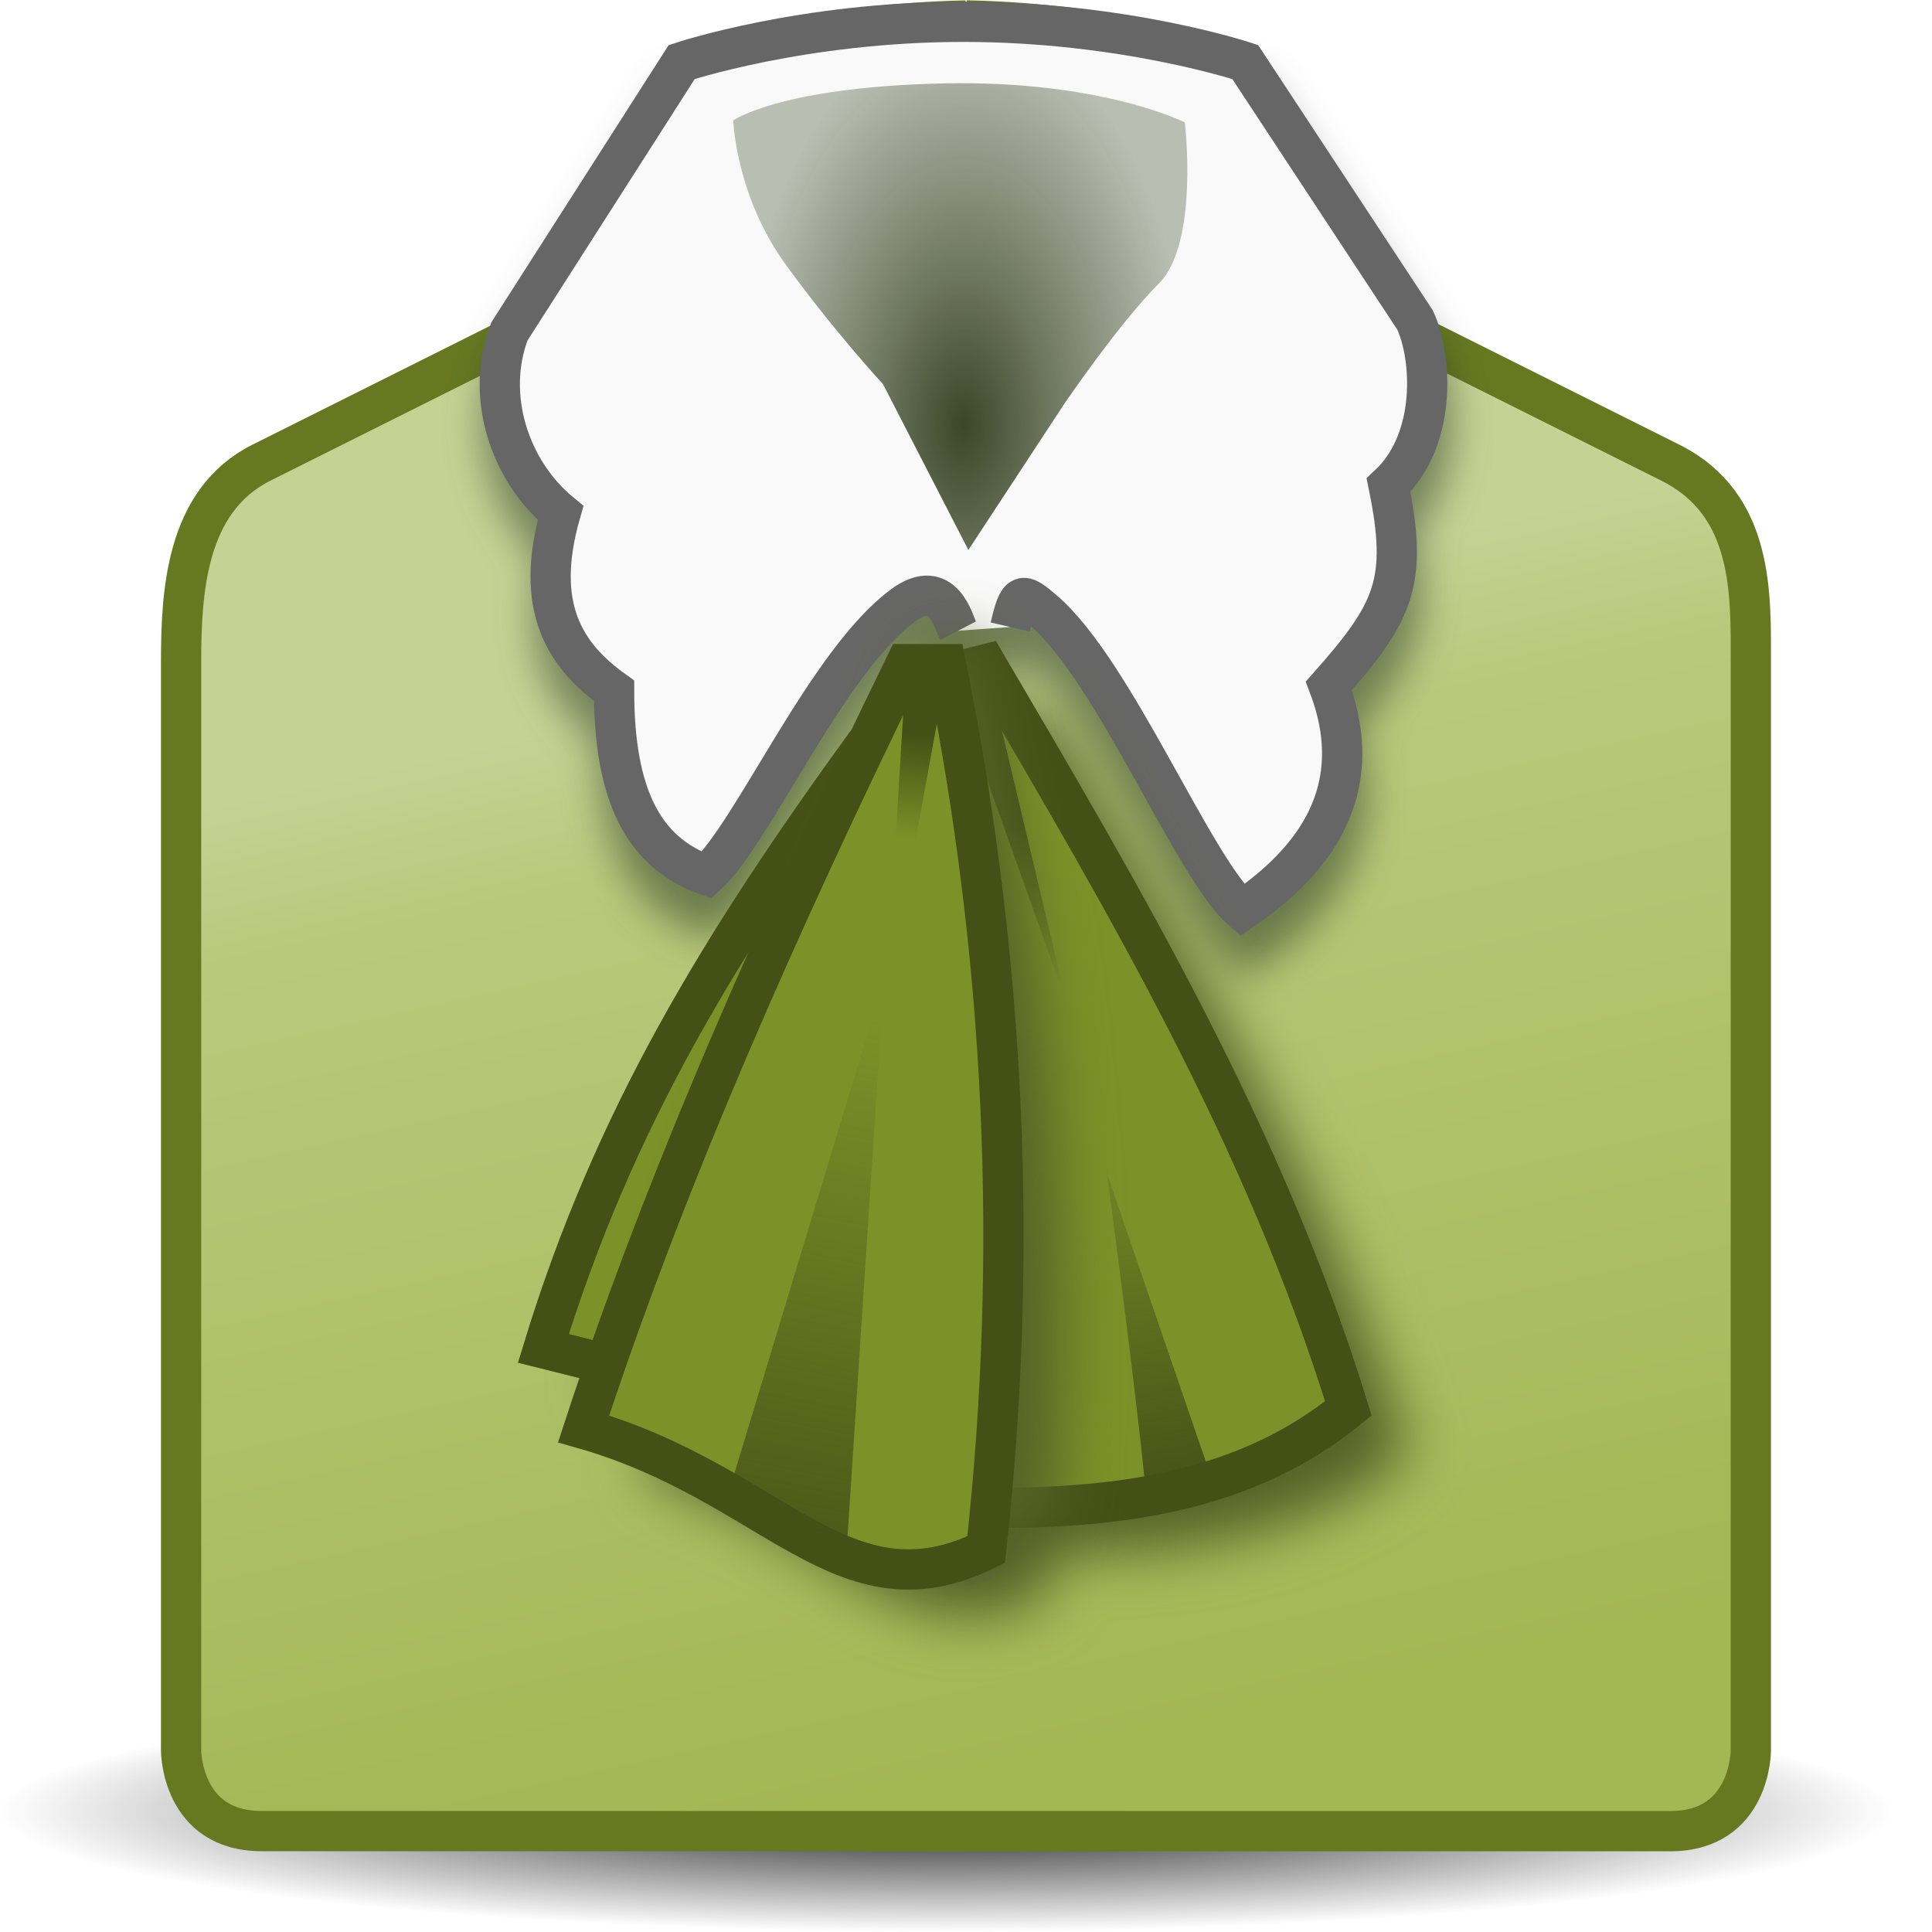
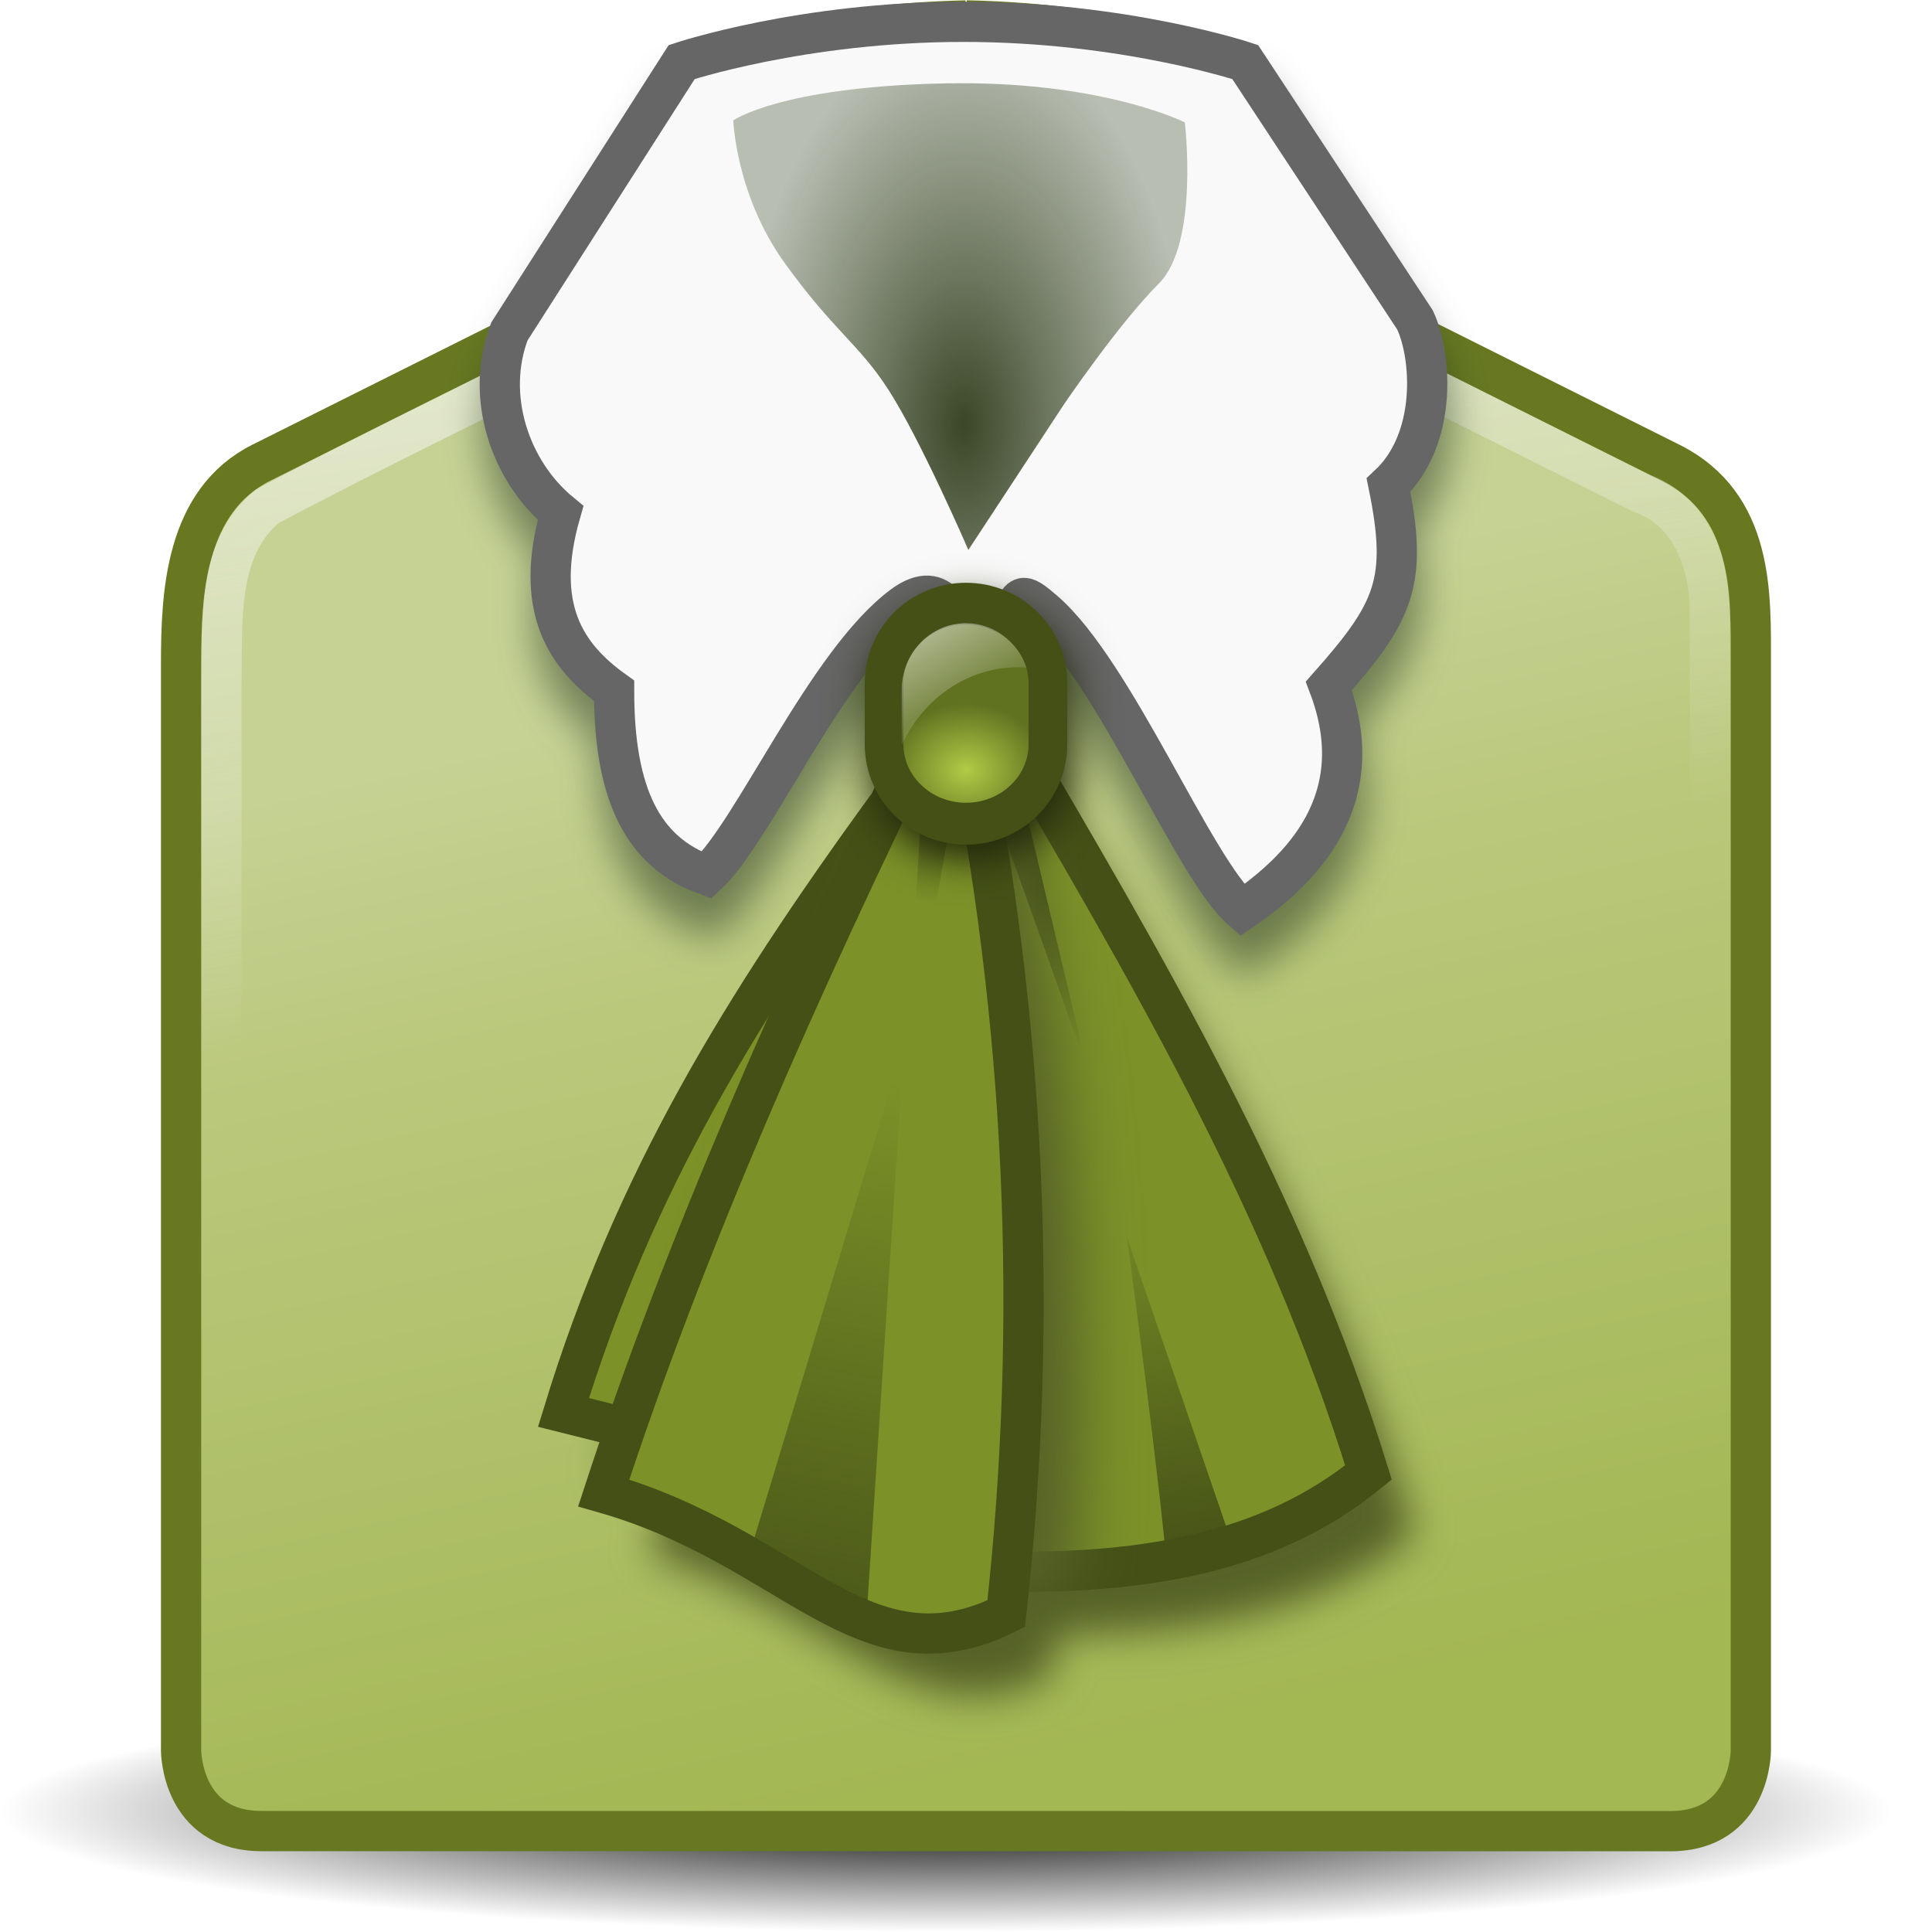
<svg xmlns="http://www.w3.org/2000/svg" xmlns:xlink="http://www.w3.org/1999/xlink" width="48" height="48" viewBox="0 0 48 48" version="1.1" id="svg1" xml:space="preserve">
  <defs id="defs1">
+     <linearGradient id="linearGradient32">
+       <stop style="stop-color:#f9f9f9;stop-opacity:0.527;" offset="0" id="stop32" />
+       <stop style="stop-color:#f9f9f9;stop-opacity:0;" offset="1" id="stop33" />
+     </linearGradient>
+     <linearGradient id="linearGradient29">
+       <stop style="stop-color:#000000;stop-opacity:1;" offset="0" id="stop29" />
+       <stop style="stop-color:#000000;stop-opacity:0;" offset="1" id="stop30" />
+     </linearGradient>
+     <linearGradient id="linearGradient26">
+       <stop style="stop-color:#ffffff;stop-opacity:0.532;" offset="0" id="stop26" />
+       <stop style="stop-color:#ffffff;stop-opacity:0;" offset="1" id="stop27" />
+     </linearGradient>
+     <linearGradient id="linearGradient22">
+       <stop style="stop-color:#b1cb46;stop-opacity:1;" offset="0" id="stop22" />
+       <stop style="stop-color:#607120;stop-opacity:1;" offset="1" id="stop23" />
+     </linearGradient>
    <linearGradient id="linearGradient79">
      <stop style="stop-color:#a3b753;stop-opacity:1;" offset="0" id="stop79" />
-       <stop style="stop-color:#bac87c;stop-opacity:1;" offset="0.855" id="stop81" />
+       <stop style="stop-color:#bac87c;stop-opacity:1;" offset="0.736" id="stop81" />
      <stop style="stop-color:#c6d294;stop-opacity:1;" offset="1" id="stop80" />
    </linearGradient>
    <linearGradient id="linearGradient15">
      <stop style="stop-color:#445016;stop-opacity:1;" offset="0" id="stop15" />
      <stop style="stop-color:#445016;stop-opacity:0;" offset="1" id="stop16" />
    </linearGradient>
    <linearGradient id="linearGradient12">
      <stop style="stop-color:#445016;stop-opacity:1;" offset="0" id="stop12" />
      <stop style="stop-color:#445016;stop-opacity:0;" offset="1" id="stop13" />
    </linearGradient>
    <linearGradient id="linearGradient10">
      <stop style="stop-color:#445016;stop-opacity:1;" offset="0" id="stop10" />
      <stop style="stop-color:#445016;stop-opacity:0;" offset="1" id="stop11" />
-     </linearGradient>
-     <linearGradient id="linearGradient132">
-       <stop style="stop-color:#1a1a1a;stop-opacity:1;" offset="0" id="stop132" />
-       <stop style="stop-color:#1a1a1a;stop-opacity:0;" offset="1" id="stop133" />
    </linearGradient>
    <linearGradient id="linearGradient6">
      <stop style="stop-color:#3b4627;stop-opacity:1;" offset="0" id="stop6" />
      <stop style="stop-color:#4b5939;stop-opacity:0.365;" offset="1" id="stop7" />
    </linearGradient>
    <radialGradient xlink:href="#linearGradient6" id="radialGradient7" cx="23.035" cy="9.246" fx="23.035" fy="9.246" r="5.633" gradientTransform="matrix(0.9999628,0.00862211,-0.01525659,1.769407,0.6071283,-6.057828)" gradientUnits="userSpaceOnUse" />
    <filter style="color-interpolation-filters:sRGB" id="filter105" x="-0.378" y="-0.1" width="1.806" height="1.274">
      <feFlood result="flood" in="SourceGraphic" flood-opacity="0.498" flood-color="rgb(0,0,0)" id="feFlood104" />
      <feGaussianBlur result="blur" in="SourceGraphic" stdDeviation="1.243 0.5" id="feGaussianBlur104" />
      <feOffset result="offset" in="blur" dx="0.4" dy="0.9" id="feOffset104" />
      <feComposite result="comp1" operator="in" in="flood" in2="offset" id="feComposite104" />
      <feComposite result="comp2" operator="over" in="SourceGraphic" in2="comp1" id="feComposite105" />
    </filter>
    <filter style="color-interpolation-filters:sRGB" id="filter105-4" x="-0.378" y="-0.1" width="1.806" height="1.274">
      <feFlood result="flood" in="SourceGraphic" flood-opacity="0.498" flood-color="rgb(0,0,0)" id="feFlood104-8" />
      <feGaussianBlur result="blur" in="SourceGraphic" stdDeviation="1.243 0.5" id="feGaussianBlur104-1" />
      <feOffset result="offset" in="blur" dx="0.4" dy="0.9" id="feOffset104-2" />
      <feComposite result="comp1" operator="in" in="flood" in2="offset" id="feComposite104-9" />
      <feComposite result="comp2" operator="over" in="SourceGraphic" in2="comp1" id="feComposite105-3" />
    </filter>
    <filter style="color-interpolation-filters:sRGB;" id="filter131" x="-0.155" y="-0.075" width="1.44" height="1.15">
      <feFlood result="flood" in="SourceGraphic" flood-opacity="0.498" flood-color="rgb(0,0,0)" id="feFlood130" />
      <feGaussianBlur result="blur" in="SourceGraphic" stdDeviation="0.5" id="feGaussianBlur130" />
      <feOffset result="offset" in="blur" dx="1" dy="0" id="feOffset130" />
      <feComposite result="comp1" operator="in" in="flood" in2="offset" id="feComposite130" />
      <feComposite result="comp2" operator="over" in="SourceGraphic" in2="comp1" id="feComposite131" />
    </filter>
-     <radialGradient xlink:href="#linearGradient132" id="radialGradient133" cx="24" cy="45.5" fx="24" fy="45.5" r="21" gradientTransform="matrix(1.119048,0,0,0.1428571,-3.357143,38.5)" gradientUnits="userSpaceOnUse" />
    <filter style="color-interpolation-filters:sRGB;" id="filter155" x="-0.074" y="-0.099" width="1.149" height="1.221">
      <feFlood result="flood" in="SourceGraphic" flood-opacity="0.498" flood-color="rgb(40,75,93)" id="feFlood154" />
      <feGaussianBlur result="blur" in="SourceGraphic" stdDeviation="0.6" id="feGaussianBlur154" />
      <feOffset result="offset" in="blur" dx="-0" dy="0.4" id="feOffset154" />
      <feComposite result="comp1" operator="in" in="flood" in2="offset" id="feComposite154" />
      <feComposite result="comp2" operator="over" in="SourceGraphic" in2="comp1" id="feComposite155" />
    </filter>
    <linearGradient xlink:href="#linearGradient10" id="linearGradient11" x1="20" y1="41" x2="23" y2="26" gradientUnits="userSpaceOnUse" />
    <linearGradient xlink:href="#linearGradient12" id="linearGradient13" x1="30.759" y1="37.689" x2="29" y2="27.537" gradientUnits="userSpaceOnUse" />
    <linearGradient xlink:href="#linearGradient15" id="linearGradient16" x1="26" y1="21" x2="27" y2="25" gradientUnits="userSpaceOnUse" />
    <linearGradient xlink:href="#linearGradient15" id="linearGradient17" gradientUnits="userSpaceOnUse" x1="24.529" y1="18.516" x2="24.25" y2="21.106" gradientTransform="translate(-1,0.25)" />
    <filter style="color-interpolation-filters:sRGB;" id="filter56" x="-0.074" y="-0.077" width="1.152" height="1.205">
      <feFlood result="flood" in="SourceGraphic" flood-opacity="0.498" flood-color="rgb(29,47,29)" id="feFlood55" />
      <feGaussianBlur result="blur" in="SourceGraphic" stdDeviation="0.5" id="feGaussianBlur55" />
      <feOffset result="offset" in="blur" dx="0.1" dy="1" id="feOffset55" />
      <feComposite result="comp1" operator="in" in="flood" in2="offset" id="feComposite55" />
      <feComposite result="comp2" operator="over" in="SourceGraphic" in2="comp1" id="feComposite56" />
    </filter>
    <filter style="color-interpolation-filters:sRGB;" id="filter79" x="-0.128" y="-0.111" width="1.267" height="1.258">
      <feFlood result="flood" in="SourceGraphic" flood-opacity="0.498" flood-color="rgb(27,43,28)" id="feFlood78" />
      <feGaussianBlur result="blur" in="SourceGraphic" stdDeviation="0.8" id="feGaussianBlur78" />
      <feOffset result="offset" in="blur" dx="0.3" dy="0.9" id="feOffset78" />
      <feComposite result="comp1" operator="in" in="flood" in2="offset" id="feComposite78" />
      <feComposite result="comp2" operator="over" in="SourceGraphic" in2="comp1" id="feComposite79" />
    </filter>
    <filter style="color-interpolation-filters:sRGB" id="filter79-7" x="-0.128" y="-0.111" width="1.267" height="1.258">
      <feFlood result="flood" in="SourceGraphic" flood-opacity="0.498" flood-color="rgb(27,43,28)" id="feFlood78-5" />
      <feGaussianBlur result="blur" in="SourceGraphic" stdDeviation="0.8" id="feGaussianBlur78-3" />
      <feOffset result="offset" in="blur" dx="0.3" dy="0.9" id="feOffset78-5" />
      <feComposite result="comp1" operator="in" in="flood" in2="offset" id="feComposite78-6" />
      <feComposite result="comp2" operator="over" in="SourceGraphic" in2="comp1" id="feComposite79-2" />
    </filter>
    <filter style="color-interpolation-filters:sRGB;" id="filter22" x="-0.084" y="-0.075" width="1.168" height="1.149">
      <feFlood result="flood" in="SourceGraphic" flood-opacity="1" flood-color="rgb(80,80,80)" id="feFlood21" />
      <feGaussianBlur result="blur" in="SourceGraphic" stdDeviation="0.7" id="feGaussianBlur21" />
      <feOffset result="offset" in="blur" dx="0" dy="-0" id="feOffset21" />
      <feComposite result="comp1" operator="in" in="offset" in2="flood" id="feComposite21" />
      <feComposite result="comp2" operator="atop" in="comp1" in2="comp1" id="feComposite22" />
    </filter>
    <filter style="color-interpolation-filters:sRGB" id="filter22-0" x="-0.161" y="-0.075" width="1.322" height="1.149">
      <feFlood result="flood" in="SourceGraphic" flood-opacity="1" flood-color="rgb(80,80,80)" id="feFlood21-3" />
      <feGaussianBlur result="blur" in="SourceGraphic" stdDeviation="0.7" id="feGaussianBlur21-6" />
      <feOffset result="offset" in="blur" dx="0" dy="-0" id="feOffset21-1" />
      <feComposite result="comp1" operator="in" in="offset" in2="flood" id="feComposite21-0" />
      <feComposite result="comp2" operator="atop" in="comp1" in2="comp1" id="feComposite22-6" />
    </filter>
    <linearGradient xlink:href="#linearGradient79" id="linearGradient14-5" gradientUnits="userSpaceOnUse" x1="29" y1="43" x2="23" y2="16" />
+     <radialGradient xlink:href="#linearGradient22" id="radialGradient23" cx="24.265" cy="20.788" fx="24.265" fy="20.788" r="2.513" gradientTransform="matrix(0.7951494,-1.9206538e-7,5.9943433e-7,0.6088294,4.842467,5.999758)" gradientUnits="userSpaceOnUse" />
+     <linearGradient xlink:href="#linearGradient26" id="linearGradient27" x1="23.031" y1="14.717" x2="24.572" y2="17.693" gradientUnits="userSpaceOnUse" />
+     <radialGradient xlink:href="#linearGradient29" id="radialGradient30" cx="23.5" cy="45" fx="23.5" fy="45" r="23.5" gradientTransform="matrix(1,0,0,0.1276596,0,39.25532)" gradientUnits="userSpaceOnUse" />
+     <linearGradient xlink:href="#linearGradient32" id="linearGradient33" x1="17.681" y1="8.972" x2="20.122" y2="23.733" gradientUnits="userSpaceOnUse" />
+     <filter style="color-interpolation-filters:sRGB;" id="filter33" x="-0.59" y="-0.381" width="2.18" height="1.762">
+       <feGaussianBlur stdDeviation="0.4 0.3" result="fbSourceGraphic" id="feGaussianBlur33" />
+       <feColorMatrix result="fbSourceGraphicAlpha" in="fbSourceGraphic" values="0 0 0 -1 0 0 0 0 -1 0 0 0 0 -1 0 0 0 0 1 0" id="feColorMatrix33" />
+       <feGaussianBlur id="feGaussianBlur34" stdDeviation="0.4 0.3" result="blur" in="fbSourceGraphic" />
+     </filter>
+     <filter style="color-interpolation-filters:sRGB" id="filter36" x="-0.059" y="-0.053" width="1.118" height="1.105">
+       <feGaussianBlur stdDeviation="0.493" id="feGaussianBlur36" />
+     </filter>
  </defs>
  <g id="layer1">
-     <rect style="font-variation-settings:normal;opacity:1;vector-effect:none;fill:url(#radialGradient133);stroke:none;stroke-width:1;stroke-linecap:butt;stroke-linejoin:miter;stroke-miterlimit:4;stroke-dasharray:none;stroke-dashoffset:0;stroke-opacity:1;-inkscape-stroke:none;paint-order:normal" id="rect131" width="47" height="6" x="1.0444444e-07" y="42" />
+     <rect style="font-variation-settings:normal;opacity:1;vector-effect:none;fill:url(#radialGradient30);stroke:none;stroke-width:1;stroke-linecap:butt;stroke-linejoin:miter;stroke-miterlimit:4;stroke-dasharray:none;stroke-dashoffset:0;stroke-opacity:1;-inkscape-stroke:none;paint-order:normal" id="rect131" width="47" height="6" x="1.0444444e-07" y="42" />
    <path id="path11-0" style="fill:url(#linearGradient14-5);fill-opacity:1;stroke:#677821;stroke-linejoin:miter" d="m 24,0.514 c -3.741,0.079 -6.5,0.984 -6.5,0.984 l -3,6 -8,4 c -1.9,0.95 -2,3.25 -2,5 v 27 c 0,0 0,2 2,2 l 17.5,10e-4 17.5,0.001 c 2,0 2,-2 2,-2 v -27 c 0,-1.725 0.086,-3.957 -2,-5 l -8,-4 -2.992,-6.004 c 0,0 -2.759,-0.905 -6.5,-0.984" transform="translate(-0.00100043,-0.00526812)" />
+     <path id="path30" style="fill:none;fill-opacity:1;stroke:url(#linearGradient33);stroke-linejoin:miter" d="m 23.373,1.535 c -1.745,0.094 -3.486,0.345 -5.174,0.803 -0.984,1.969 -1.97,3.937 -2.953,5.906 C 12.381,9.7 9.472,11.08 6.637,12.587 5.351,13.65 5.538,15.509 5.5,17.01 5.51,25.881 5.479,34.755 5.516,43.625 c 0.021,0.739 0.799,0.984 1.421,0.873 11.594,-0.009 23.189,0.023 34.782,-0.014 0.987,-0.147 0.766,-1.374 0.781,-2.086 -0.013,-9.077 0.026,-18.155 -0.02,-27.232 5.64e-4,-1.185 -0.494,-2.494 -1.704,-2.91 C 38.102,10.919 35.427,9.583 32.754,8.244 31.773,6.274 30.79,4.305 29.809,2.336 27.717,1.791 25.538,1.47 23.373,1.535 Z" transform="translate(-0.00100043,-0.00526812)" />
    <g id="g20" transform="translate(0.4368131,0.04138874)">
      <path style="fill:#f9f9f9;stroke:#666666;stroke-linejoin:miter;filter:url(#filter56)" d="M 23.365,15.63 C 23.263,15.434 23,14.262 22,15 c -1.895,1.398 -3.715,5.635 -4.88,6.703 -1.58,-0.566 -2.3,-2 -2.3,-4.582 -1.223,-0.875 -2,-2.076 -1.33,-4.418 -1.261,-1.037 -1.887,-2.908 -1.27,-4.511 l 4.28,-6.692 c 0,0 3,-1 7,-1 4,0 7,1 7,1 l 4.219,6.408 c 0.425,0.903 0.558,2.968 -0.659,4.104 0.49,2.398 0.151,3.144 -1.483,4.988 1.09,2.869 -0.739,4.602 -2.153,5.575 -1.178,-1 -3.167,-5.925 -4.922,-7.437 -0.547,-0.472 -0.632,-0.495 -0.838,0.398" id="path1" />
-       <path style="font-variation-settings:normal;opacity:1;vector-effect:none;fill:url(#radialGradient7);fill-opacity:1;stroke:none;stroke-width:1;stroke-linecap:butt;stroke-linejoin:round;stroke-miterlimit:4;stroke-dasharray:none;stroke-dashoffset:0;stroke-opacity:1;-inkscape-stroke:none" d="m 17.781,2.95 c 0,0 1.174,-0.831 5.219,-0.919 C 26.923,1.946 29,3 29,3 29,3 29.357,6 28.357,7 27.357,8 26,10 26,10 l -2.378,3.622 -2.122,-4.122 c 0,0 -1.219,-1.312 -2.438,-3 -1.219,-1.688 -1.281,-3.55 -1.281,-3.55 z" id="path6" />
+       <path style="font-variation-settings:normal;opacity:1;vector-effect:none;fill:url(#radialGradient7);fill-opacity:1;stroke:none;stroke-width:1;stroke-linecap:butt;stroke-linejoin:round;stroke-miterlimit:4;stroke-dasharray:none;stroke-dashoffset:0;stroke-opacity:1;-inkscape-stroke:none" d="m 17.781,2.95 c 0,0 1.174,-0.831 5.219,-0.919 C 26.923,1.946 29,3 29,3 29,3 29.357,6 28.357,7 27.357,8 26,10 26,10 l -2.378,3.622 c 0,0 -1.187,-2.747 -1.997,-3.997 -0.733,-1.13 -1.344,-1.438 -2.562,-3.125 -1.219,-1.688 -1.281,-3.55 -1.281,-3.55 z" id="path6" />
    </g>
    <circle style="font-variation-settings:normal;opacity:1;vector-effect:none;fill:#dbd6cc;fill-opacity:1;stroke:#9d9b96;stroke-width:1;stroke-linecap:butt;stroke-linejoin:round;stroke-miterlimit:4;stroke-dasharray:none;stroke-dashoffset:0;stroke-opacity:1;-inkscape-stroke:none" id="path9" cx="23.875" cy="37.854" r="1.062" />
-     <g id="g19-2" transform="translate(-23.09218,-26.16117)" style="fill:#566227;stroke:none;filter:url(#filter22);fill-opacity:1">
+     <g id="g19-2" transform="translate(-22.95429,-24.19651)" style="mix-blend-mode:normal;fill:#566227;fill-opacity:1;stroke:none;filter:url(#filter36)">
      <path id="path5-6" style="font-variation-settings:normal;opacity:1;vector-effect:none;fill:#566227;fill-opacity:1;stroke:none;stroke-width:1;stroke-linecap:butt;stroke-linejoin:miter;stroke-miterlimit:4;stroke-dasharray:none;stroke-dashoffset:0;stroke-opacity:1;-inkscape-stroke:none" d="m 23,17.001 c -0.316,0.646 -0.626,1.291 -0.936,1.936 l -0.064,0.064 c -3.581,4.941 -6.248,9.275 -8,15 l 1.545,0.387 c -0.187,0.538 -0.37,1.077 -0.545,1.613 4.733,1.351 6.439,4.759 10,3 0.039,-0.349 0.072,-0.698 0.105,-1.047 4.16,0.045 6.848,-0.795 8.895,-2.463 -2.1,-6.793 -5.565,-12.63 -9,-18.49 l -0.955,0.238 c -0.016,-0.079 -0.029,-0.159 -0.045,-0.238 z" transform="translate(24.1012,26.82981)" />
    </g>
    <circle style="font-variation-settings:normal;opacity:1;vector-effect:none;fill:#dbd6cc;fill-opacity:1;stroke:#9d9b96;stroke-width:1;stroke-linecap:butt;stroke-linejoin:round;stroke-miterlimit:4;stroke-dasharray:none;stroke-dashoffset:0;stroke-opacity:1;-inkscape-stroke:none" id="circle9" cx="23.938" cy="27" r="1.062" />
-     <g id="g19" transform="translate(-0.5,-0.5)">
+     <g id="g19" transform="translate(-6e-4,1.091693)">
      <path style="font-variation-settings:normal;opacity:1;vector-effect:none;fill:#7c9128;fill-opacity:1;stroke:#445016;stroke-width:1;stroke-linecap:butt;stroke-linejoin:miter;stroke-miterlimit:4;stroke-dasharray:none;stroke-dashoffset:0;stroke-opacity:1;-inkscape-stroke:none" d="m 22,19 c -3.581,4.941 -6.248,9.275 -8,15 l 8,2 1,-18 z" id="path5" />
      <g id="g18">
        <path style="font-variation-settings:normal;opacity:1;vector-effect:none;fill:#7c9128;fill-opacity:1;stroke:#445016;stroke-width:1;stroke-linecap:butt;stroke-linejoin:miter;stroke-miterlimit:4;stroke-dasharray:none;stroke-dashoffset:0;stroke-opacity:1;-inkscape-stroke:none;stop-color:#000000;stop-opacity:1" d="M 23,17.5 C 22.354,24.214 21.809,29.984 22.812,37.854 28.323,38.268 31.6,37.448 34,35.492 31.9,28.699 28.435,22.86 25,17 Z" id="path3" />
        <path style="font-variation-settings:normal;opacity:1;vector-effect:none;fill:url(#linearGradient13);fill-opacity:1;stroke:none;stroke-width:1;stroke-linecap:butt;stroke-linejoin:miter;stroke-miterlimit:4;stroke-dasharray:none;stroke-dashoffset:0;stroke-opacity:1;-inkscape-stroke:none" d="m 29,38 c -0.114,-1.762 -1,-8.351 -1,-8.351 l 2.759,8.04 z" id="path7" />
        <path style="font-variation-settings:normal;opacity:1;vector-effect:none;fill:url(#linearGradient16);fill-opacity:1;stroke:none;stroke-width:1;stroke-linecap:butt;stroke-linejoin:miter;stroke-miterlimit:4;stroke-dasharray:none;stroke-dashoffset:0;stroke-opacity:1;-inkscape-stroke:none" d="M 25,17 27,25.424 24,17 Z" id="path8" />
      </g>
      <path id="path4-6" style="font-variation-settings:normal;vector-effect:none;fill:#566227;fill-opacity:1;stroke:none;stroke-width:1;stroke-linecap:butt;stroke-linejoin:miter;stroke-miterlimit:4;stroke-dasharray:none;stroke-dashoffset:0;stroke-opacity:1;-inkscape-stroke:none;filter:url(#filter22-0);stop-color:#000000" d="m 23,17 c -3.139,6.419 -5.966,12.781 -8,19 4.733,1.351 6.439,4.759 10,3 0.81,-7.333 0.476,-14.667 -1,-22 z" transform="rotate(-2.730929,11.22004,2.74482)" />
      <g id="g17">
        <path style="fill:#7c9128;fill-opacity:1;stroke:#445016;stroke-opacity:1;-inkscape-stroke:none" d="m 23,17 c -3.139,6.419 -5.966,12.781 -8,19 4.733,1.351 6.439,4.759 10,3 0.81,-7.333 0.476,-14.667 -1,-22 z" id="path4" />
        <path style="font-variation-settings:normal;vector-effect:none;fill:url(#linearGradient17);fill-opacity:1;stroke:none;stroke-width:1;stroke-linecap:butt;stroke-linejoin:miter;stroke-miterlimit:4;stroke-dasharray:none;stroke-dashoffset:0;stroke-opacity:1;-inkscape-stroke:none" d="M 24,17.25 22.5,25.462 23,17.25 Z" id="path8-1" />
        <path style="font-variation-settings:normal;opacity:1;vector-effect:none;fill:url(#linearGradient11);stroke:none;stroke-width:1;stroke-linecap:butt;stroke-linejoin:miter;stroke-miterlimit:4;stroke-dasharray:none;stroke-dashoffset:0;stroke-opacity:1;-inkscape-stroke:none" d="M 21.535,39 22.467,24.817 18.599,37.591 Z" id="path10" />
      </g>
    </g>
+     <rect style="fill:#22280b;stroke:#22280b;stroke-width:0.96;-inkscape-stroke:none;paint-order:fill markers stroke;filter:url(#filter33)" id="rect33" width="4.066" height="5.038" x="22.097" y="14.849" ry="1.82" rx="2.407" transform="matrix(1.001002,0,0,1.084891,-0.0291941,-0.7035533)" />
+     <rect style="fill:url(#radialGradient23);stroke:#445016;stroke-width:0.96;-inkscape-stroke:none;paint-order:fill markers stroke" id="rect21" width="4.066" height="5.038" x="22.097" y="14.849" ry="1.82" rx="2.407" transform="matrix(1.001002,0,0,1.084891,-0.1541941,-1.109803)" />
+     <path id="rect23" style="fill:url(#linearGradient27);stroke:none;stroke-width:1.194;-inkscape-stroke:none;paint-order:fill markers stroke" d="M 24.13 14.849 C 23.004 14.849 22.097 15.68 22.097 16.711 L 22.097 18.026 C 22.097 18.094 22.099 18.16 22.107 18.226 A 4.096 3.895 0 0 1 25.761 16.075 A 4.096 3.895 0 0 1 26.044 16.086 C 25.764 15.364 25.016 14.849 24.13 14.849 z " transform="matrix(0.7857955,0,0,0.8926072,5.03874,2.229835)" />
  </g>
</svg>
